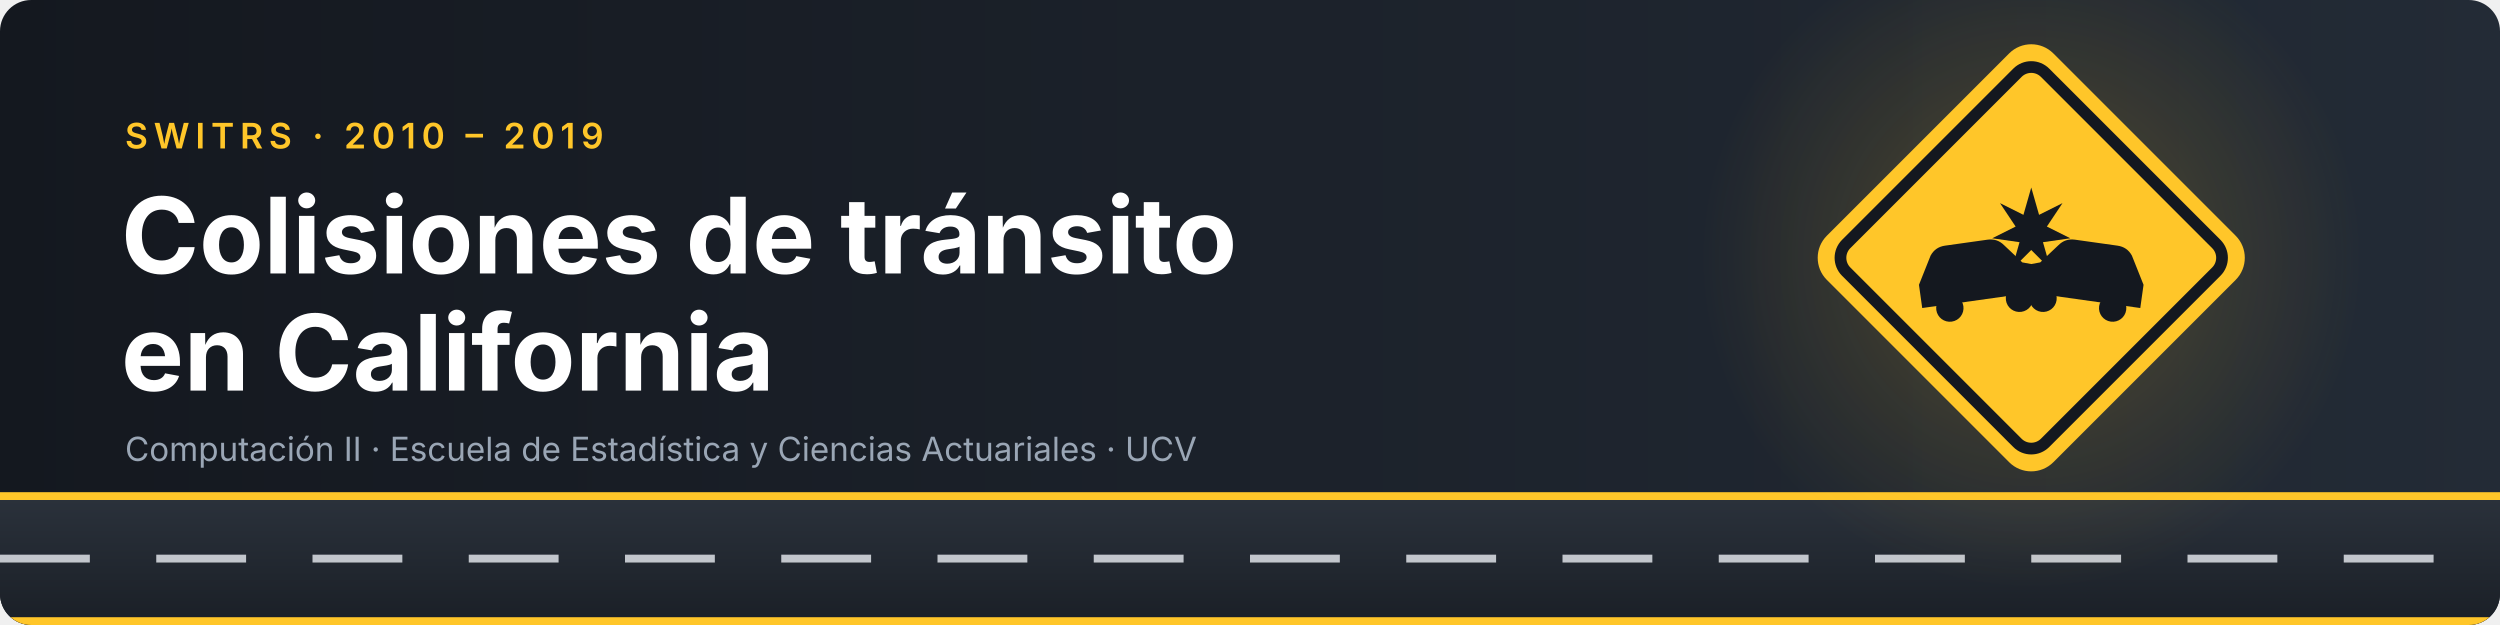
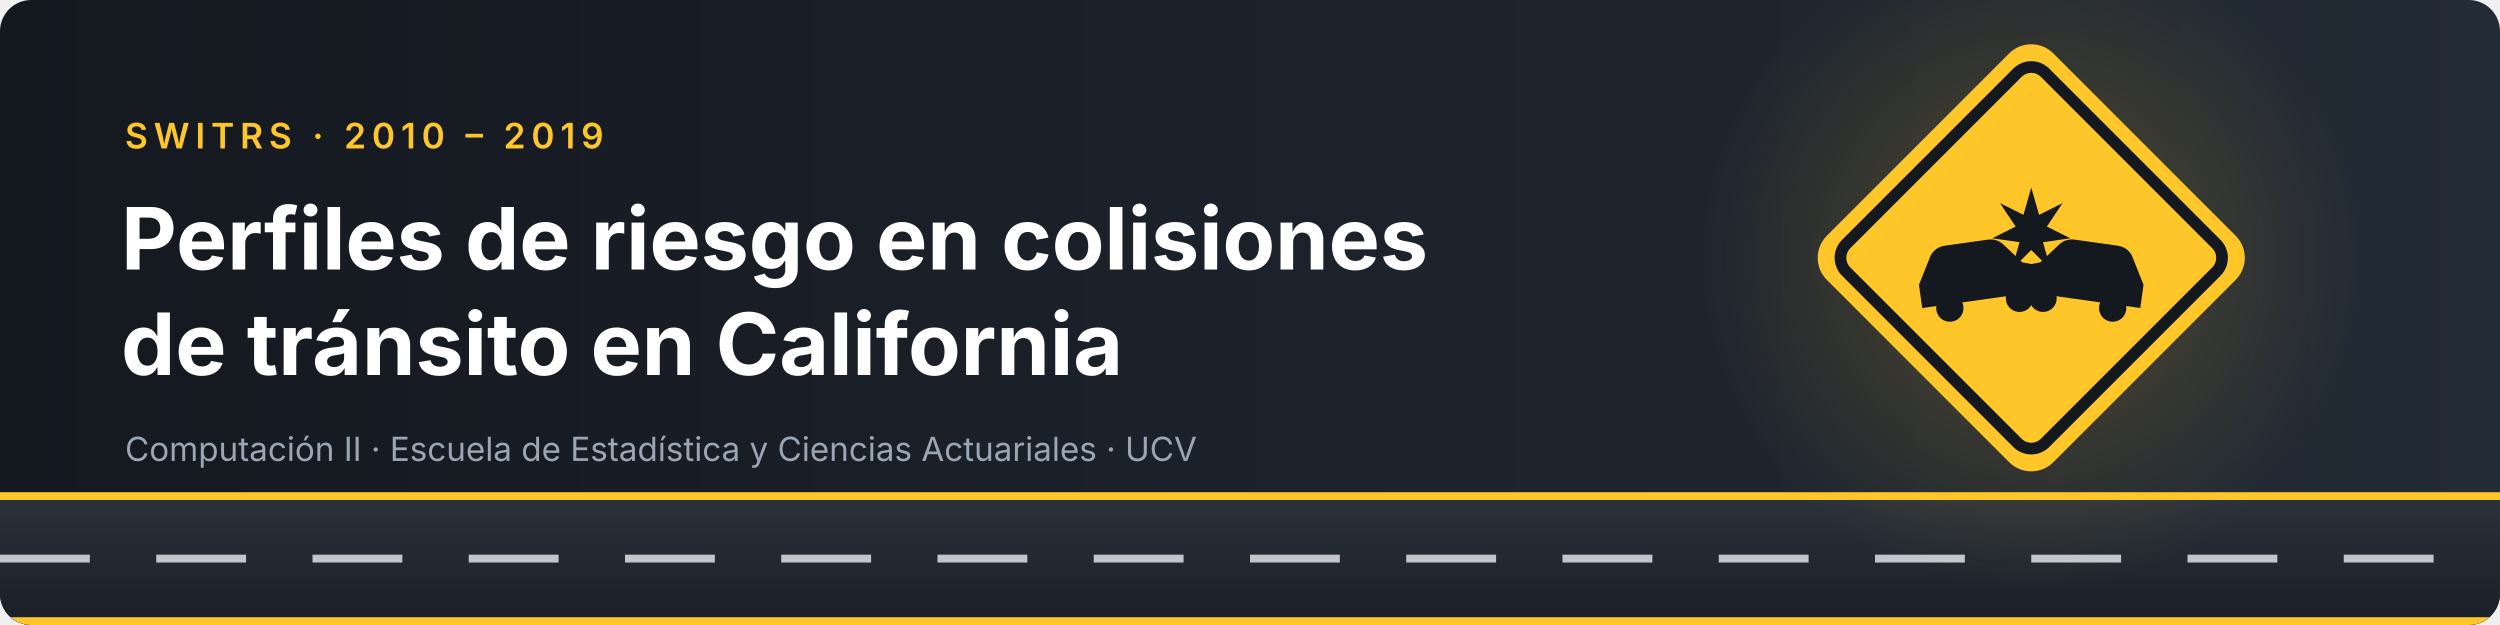
- <svg xmlns="http://www.w3.org/2000/svg" width="1280" height="320" viewBox="0 0 1280 320" role="img" aria-label="Colisiones de tránsito en California, 2010-2019">
+ <svg xmlns="http://www.w3.org/2000/svg" width="1280" height="320" viewBox="0 0 1280 320" role="img" aria-label="Perfiles de riesgo en colisiones de tránsito en California, 2010-2019">
  <defs>
    <linearGradient id="fondo" x1="0" y1="0" x2="1" y2="0">
      <stop offset="0" stop-color="#14181F" />
      <stop offset="1" stop-color="#232B36" />
    </linearGradient>
    <linearGradient id="asfalto" x1="0" y1="0" x2="0" y2="1">
      <stop offset="0" stop-color="#2B323C" />
      <stop offset="1" stop-color="#1A1F26" />
    </linearGradient>
    <radialGradient id="resplandor" cx="0.5" cy="0.5" r="0.5">
      <stop offset="0" stop-color="#FFC629" stop-opacity="0.22" />
      <stop offset="1" stop-color="#FFC629" stop-opacity="0" />
    </radialGradient>
    <clipPath id="marco">
      <rect width="1280" height="320" rx="16" />
    </clipPath>
  </defs>
  <g clip-path="url(#marco)">
    <rect width="1280" height="320" fill="url(#fondo)" />
    <rect y="252" width="1280" height="68" fill="url(#asfalto)" />
    <rect y="252" width="1280" height="4" fill="#FFC629" />
    <rect y="316" width="1280" height="4" fill="#FFC629" />
    <path d="M0 286 H1280" stroke="#E9EDF2" stroke-width="4" stroke-dasharray="46 34" stroke-opacity="0.8" />
    <circle cx="1040" cy="132" r="170" fill="url(#resplandor)" />
    <g transform="translate(1040 132) rotate(45)">
      <rect x="-82" y="-82" width="164" height="164" rx="16" fill="#FFC629" />
      <rect x="-72" y="-72" width="144" height="144" rx="10" fill="none" stroke="#14181F" stroke-width="6" />
    </g>
    <g fill="#14181F">
      <g transform="translate(980 128) rotate(-8)">
        <path d="M0 18 L8 4 Q11 0 16 0 L38 0 Q43 0 46 4 L54 14 L60 16 Q64 17 64 21 L64 30 L0 30 Z" />
        <circle cx="14" cy="32" r="7" />
        <circle cx="50" cy="32" r="7" />
      </g>
      <g transform="translate(1100 128) scale(-1 1) rotate(-8)">
        <path d="M0 18 L8 4 Q11 0 16 0 L38 0 Q43 0 46 4 L54 14 L60 16 Q64 17 64 21 L64 30 L0 30 Z" />
        <circle cx="14" cy="32" r="7" />
        <circle cx="50" cy="32" r="7" />
      </g>
      <path d="M1040 96 L1044 110 L1056 104 L1048 116 L1060 122 L1046 124 L1050 138 L1040 128 L1030 138 L1034 124 L1020 122 L1032 116 L1024 104 L1036 110 Z" />
    </g>
    <g font-family="Inter, Segoe UI, Helvetica, Arial, sans-serif">
      <text x="64" y="76" fill="#FFC629" font-size="18" font-weight="600" letter-spacing="3">SWITRS · 2010 – 2019</text>
-       <text x="62" y="140" fill="#FFFFFF" font-size="54" font-weight="700">Colisiones de tránsito</text>
-       <text x="62" y="200" fill="#FFFFFF" font-size="54" font-weight="700">en California</text>
+       <text x="62" y="138" fill="#FFFFFF" font-size="44" font-weight="700">Perfiles de riesgo en colisiones</text>
+       <text x="62" y="192" fill="#FFFFFF" font-size="44" font-weight="700">de tránsito en California</text>
      <text x="64" y="236" fill="#9AA6B5" font-size="17">Computación II · Escuela de Estadística y Ciencias Actuariales · UCV</text>
    </g>
  </g>
</svg>
